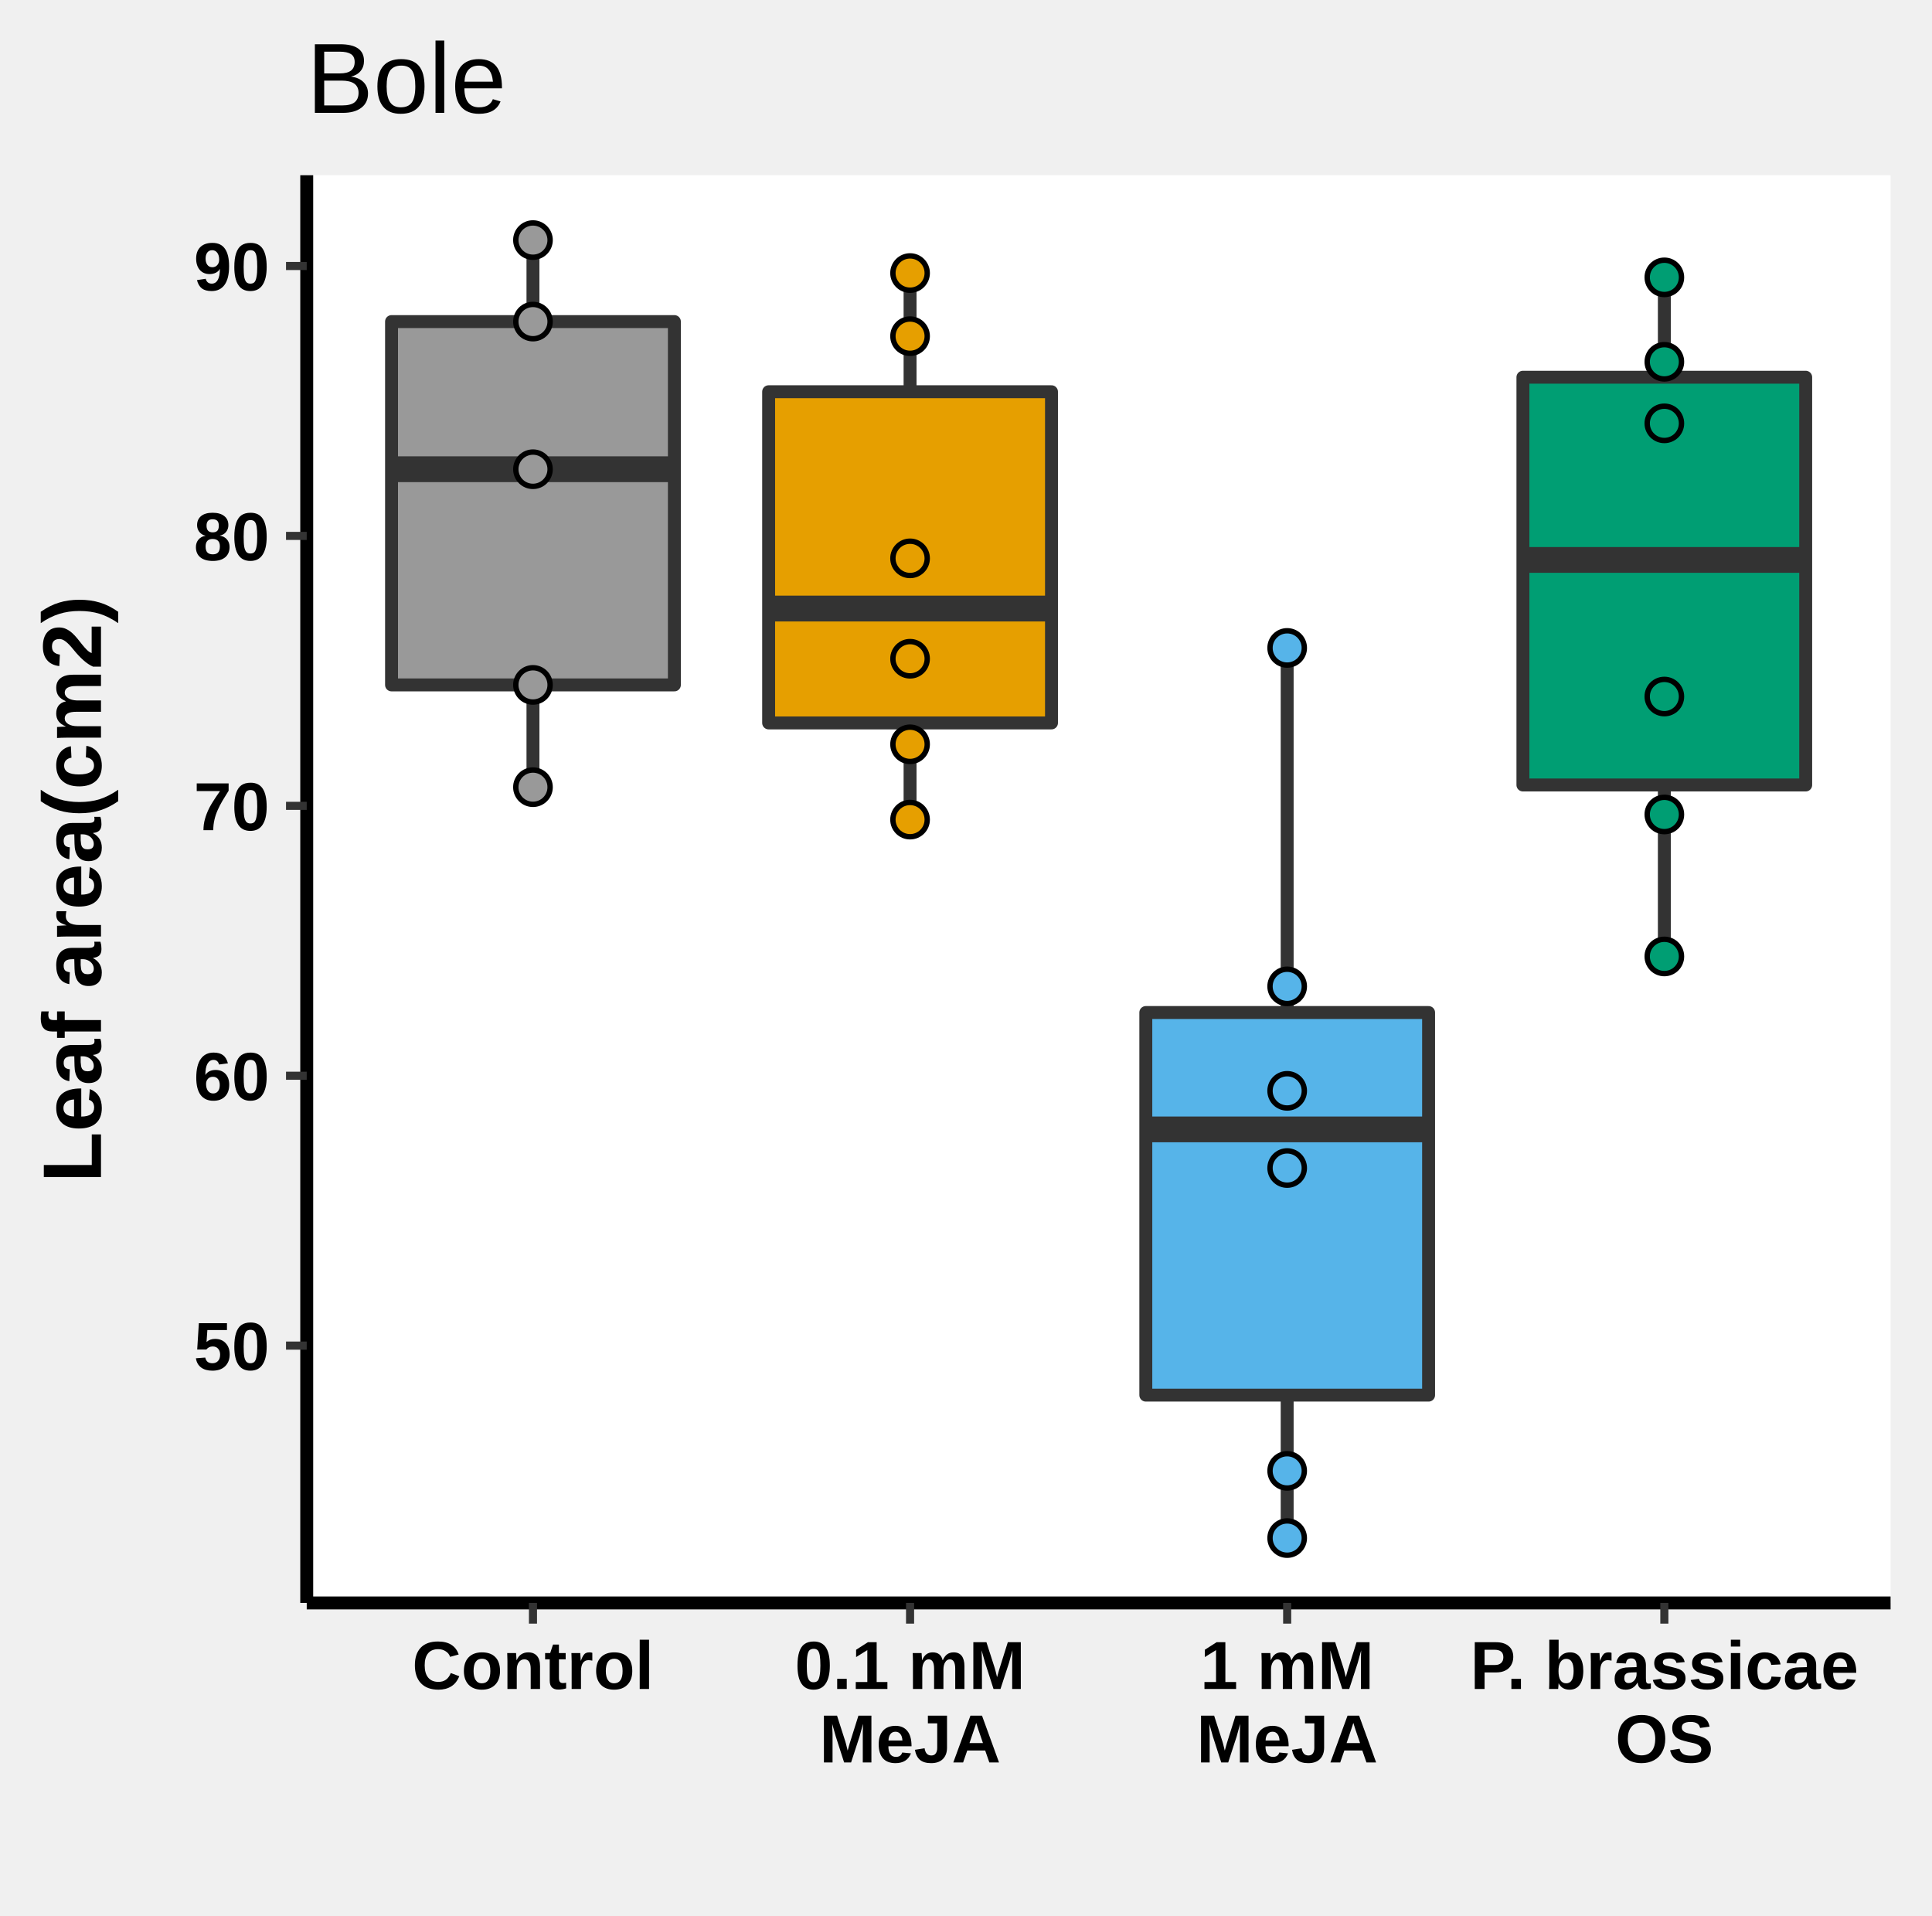
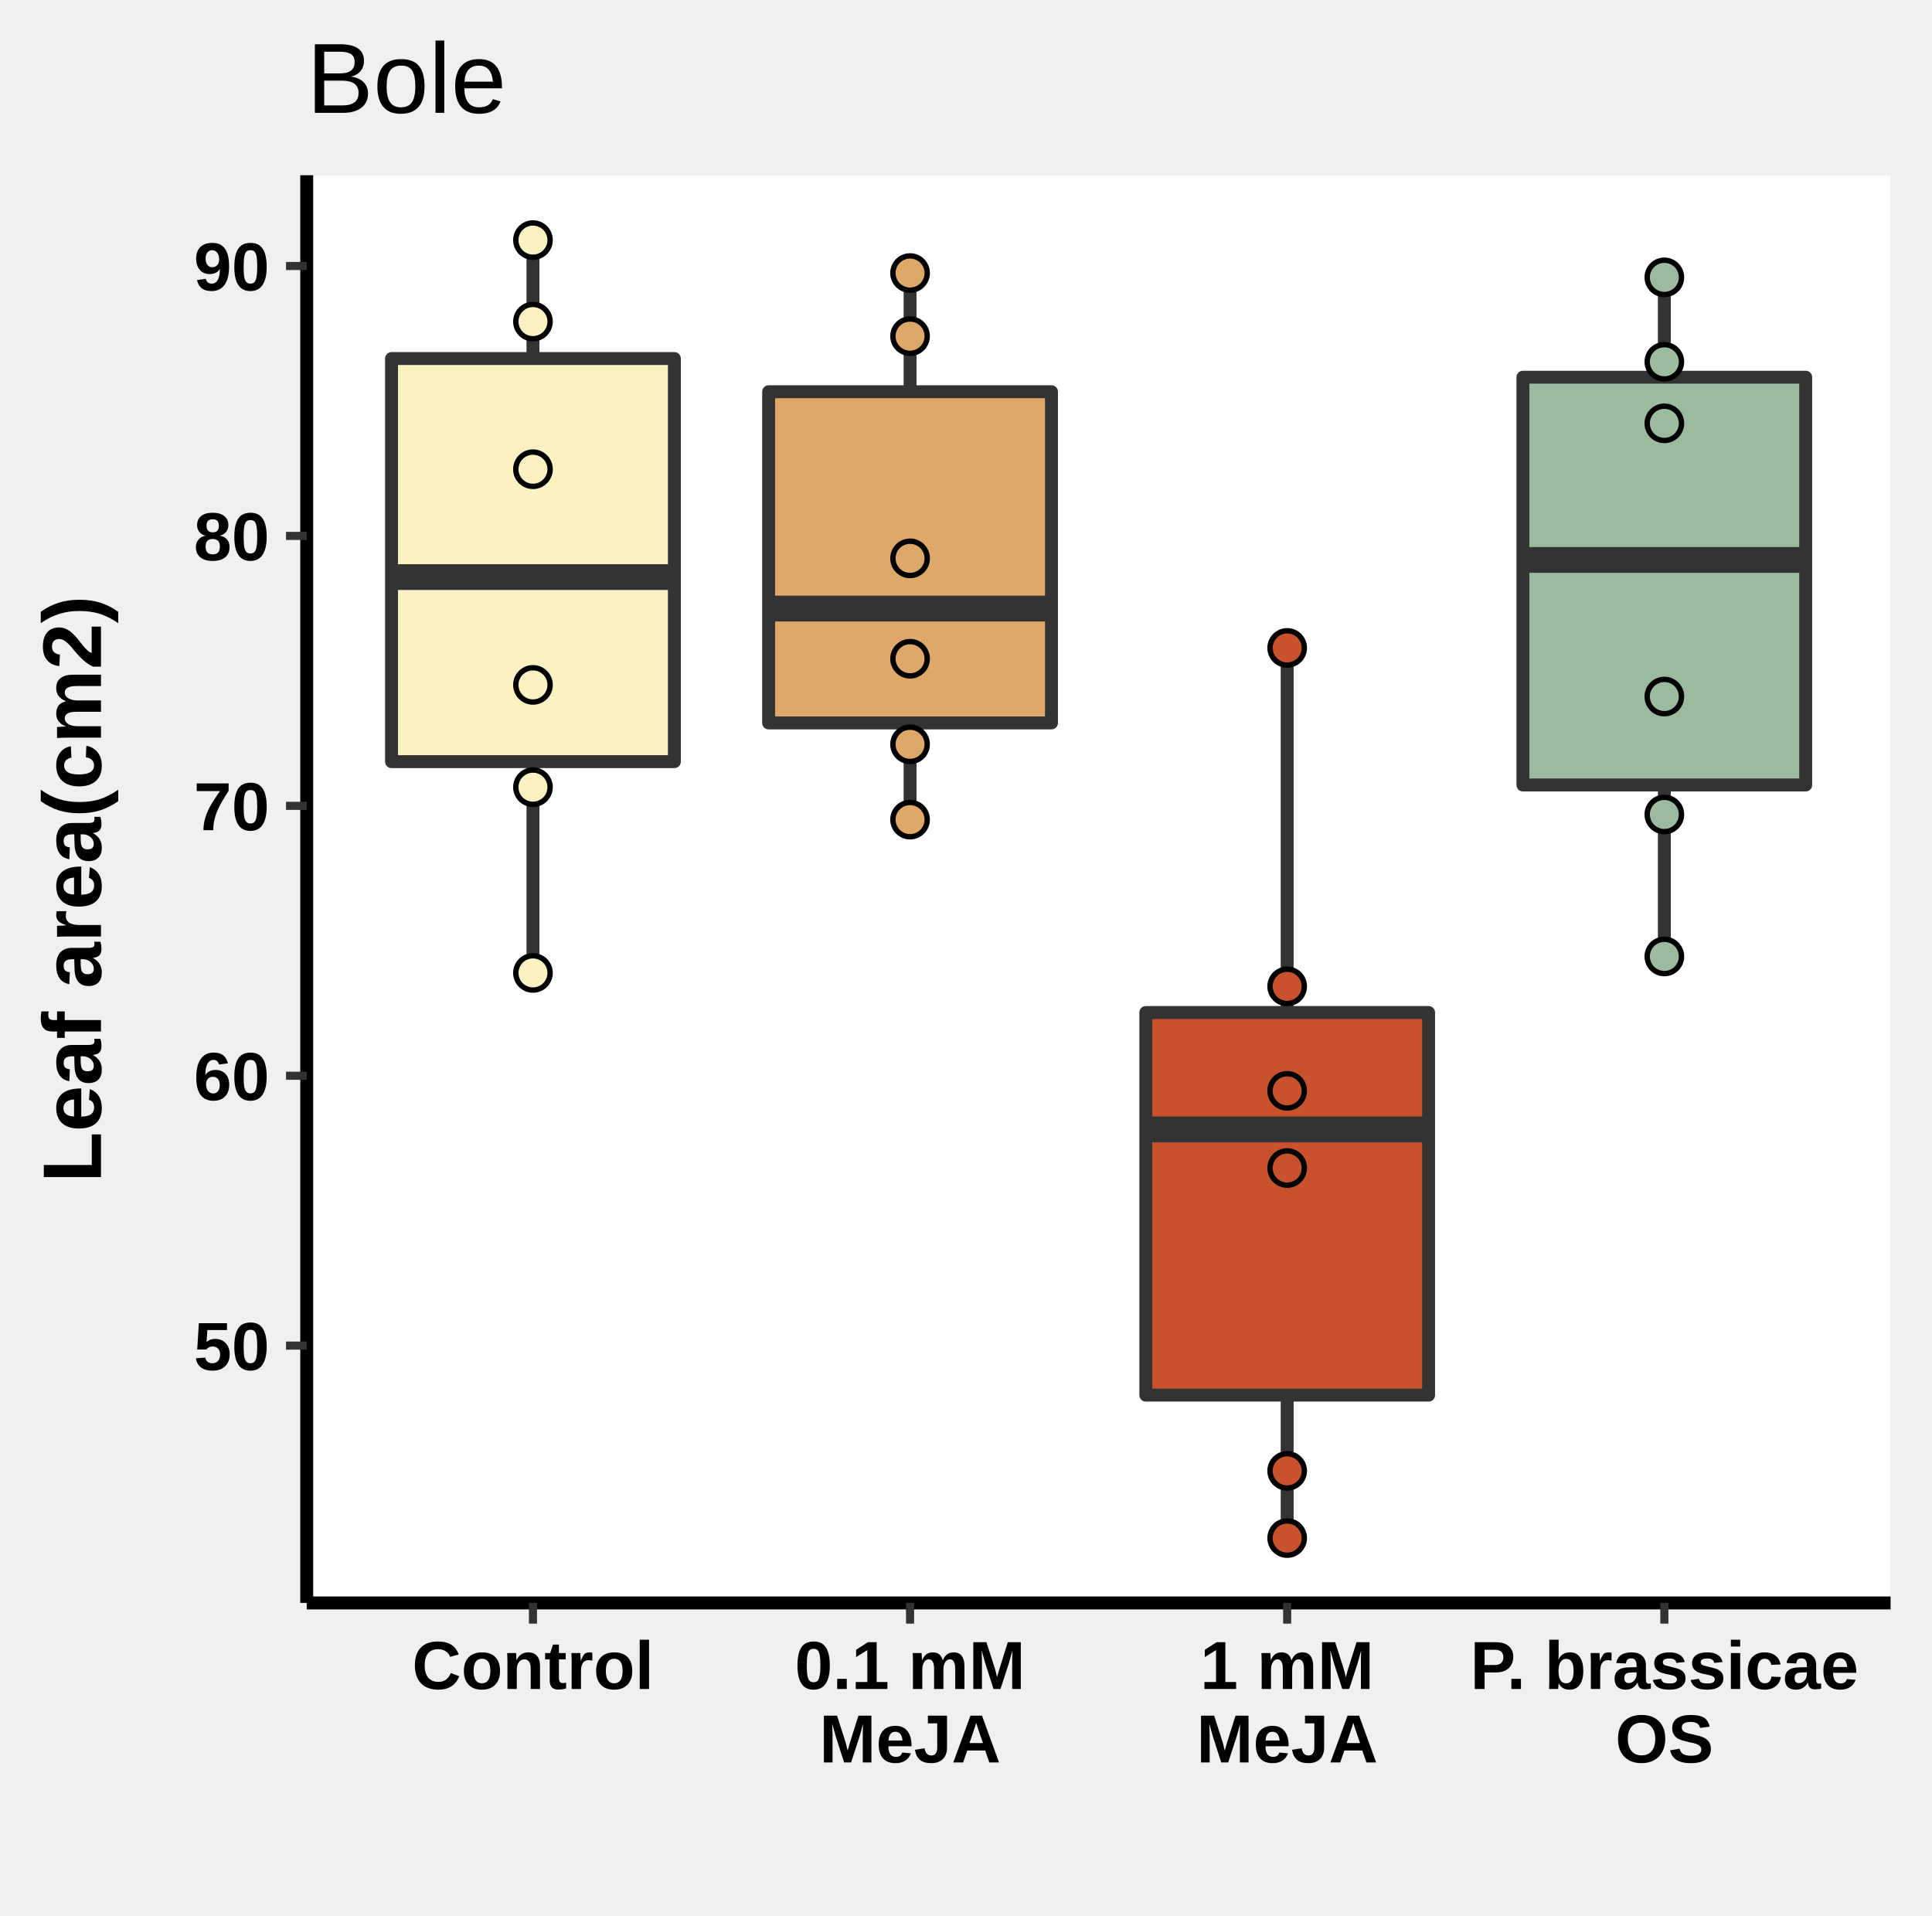
<svg xmlns="http://www.w3.org/2000/svg" class="svglite" width="255.60pt" height="253.44pt" viewBox="0 0 255.60 253.44">
  <defs>
    <style type="text/css">
    .svglite line, .svglite polyline, .svglite polygon, .svglite path, .svglite rect, .svglite circle {
      fill: none;
      stroke: #000000;
      stroke-linecap: round;
      stroke-linejoin: round;
      stroke-miterlimit: 10.00;
    }
    .svglite text {
      white-space: pre;
    }
  </style>
  </defs>
  <rect width="100%" height="100%" style="stroke: none; fill: none;" />
  <defs>
    <clipPath id="cpMC4wMHwyNTUuNjB8MC4wMHwyNTMuNDQ=">
      <rect x="0.00" y="0.00" width="255.60" height="253.44" />
    </clipPath>
  </defs>
  <g clip-path="url(#cpMC4wMHwyNTUuNjB8MC4wMHwyNTMuNDQ=)">
</g>
  <defs>
    <clipPath id="cpNDAuNTh8MjUwLjEyfDIzLjE4fDIxMi4wNA==">
      <rect x="40.58" y="23.18" width="209.54" height="188.87" />
    </clipPath>
  </defs>
  <g clip-path="url(#cpNDAuNTh8MjUwLjEyfDIzLjE4fDIxMi4wNA==)">
    <rect x="40.58" y="23.18" width="209.54" height="188.87" style="stroke-width: 1.07; stroke: none; fill: #FFFFFF;" />
-     <line x1="70.51" y1="42.54" x2="70.51" y2="31.76" style="stroke-width: 1.71; stroke: #333333; stroke-linecap: butt;" />
-     <line x1="70.51" y1="90.60" x2="70.51" y2="104.13" style="stroke-width: 1.71; stroke: #333333; stroke-linecap: butt;" />
-     <polygon points="51.80,42.54 51.80,90.60 89.22,90.60 89.22,42.54 51.80,42.54 " style="stroke-width: 1.71; stroke: #333333; fill: #999999;" />
-     <line x1="51.80" y1="62.07" x2="89.22" y2="62.07" style="stroke-width: 3.41; stroke: #333333; stroke-linecap: butt;" />
+     <line x1="70.51" y1="47.43" x2="70.51" y2="31.76" style="stroke-width: 1.71; stroke: #333333; stroke-linecap: butt;" />
+     <line x1="70.51" y1="100.75" x2="70.51" y2="128.70" style="stroke-width: 1.71; stroke: #333333; stroke-linecap: butt;" />
+     <polygon points="51.80,47.43 51.80,100.75 89.22,100.75 89.22,47.43 51.80,47.43 " style="stroke-width: 1.71; stroke: #333333; fill: #FBF2C4;" />
+     <line x1="51.80" y1="76.34" x2="89.22" y2="76.34" style="stroke-width: 3.41; stroke: #333333; stroke-linecap: butt;" />
    <line x1="120.40" y1="51.82" x2="120.40" y2="36.12" style="stroke-width: 1.71; stroke: #333333; stroke-linecap: butt;" />
    <line x1="120.40" y1="95.63" x2="120.40" y2="108.42" style="stroke-width: 1.71; stroke: #333333; stroke-linecap: butt;" />
-     <polygon points="101.69,51.82 101.69,95.63 139.11,95.63 139.11,51.82 101.69,51.82 " style="stroke-width: 1.71; stroke: #333333; fill: #E69F00;" />
+     <polygon points="101.69,51.82 101.69,95.63 139.11,95.63 139.11,51.82 101.69,51.82 " style="stroke-width: 1.71; stroke: #333333; fill: #DEA868;" />
    <line x1="101.69" y1="80.50" x2="139.11" y2="80.50" style="stroke-width: 3.41; stroke: #333333; stroke-linecap: butt;" />
    <line x1="170.29" y1="133.94" x2="170.29" y2="85.71" style="stroke-width: 1.71; stroke: #333333; stroke-linecap: butt;" />
    <line x1="170.29" y1="184.55" x2="170.29" y2="203.46" style="stroke-width: 1.71; stroke: #333333; stroke-linecap: butt;" />
-     <polygon points="151.59,133.94 151.59,184.55 189.00,184.55 189.00,133.94 151.59,133.94 " style="stroke-width: 1.71; stroke: #333333; fill: #56B4E9;" />
+     <polygon points="151.59,133.94 151.59,184.55 189.00,184.55 189.00,133.94 151.59,133.94 " style="stroke-width: 1.71; stroke: #333333; fill: #C7522B;" />
    <line x1="151.59" y1="149.40" x2="189.00" y2="149.40" style="stroke-width: 3.41; stroke: #333333; stroke-linecap: butt;" />
    <line x1="220.19" y1="49.90" x2="220.19" y2="36.69" style="stroke-width: 1.71; stroke: #333333; stroke-linecap: butt;" />
    <line x1="220.19" y1="103.84" x2="220.19" y2="126.52" style="stroke-width: 1.71; stroke: #333333; stroke-linecap: butt;" />
-     <polygon points="201.48,49.90 201.48,103.84 238.89,103.84 238.89,49.90 201.48,49.90 " style="stroke-width: 1.71; stroke: #333333; fill: #009E73;" />
+     <polygon points="201.48,49.90 201.48,103.84 238.89,103.84 238.89,49.90 201.48,49.90 " style="stroke-width: 1.71; stroke: #333333; fill: #9BBAA0;" />
    <line x1="201.48" y1="74.07" x2="238.89" y2="74.07" style="stroke-width: 3.41; stroke: #333333; stroke-linecap: butt;" />
-     <circle cx="70.51" cy="62.07" r="2.27" style="stroke-width: 0.71; fill: #999999;" />
-     <circle cx="70.51" cy="104.13" r="2.27" style="stroke-width: 0.71; fill: #999999;" />
-     <circle cx="70.51" cy="42.54" r="2.27" style="stroke-width: 0.71; fill: #999999;" />
-     <circle cx="70.51" cy="90.60" r="2.27" style="stroke-width: 0.71; fill: #999999;" />
-     <circle cx="70.51" cy="31.76" r="2.27" style="stroke-width: 0.71; fill: #999999;" />
-     <circle cx="120.40" cy="87.14" r="2.27" style="stroke-width: 0.71; fill: #E69F00;" />
-     <circle cx="120.40" cy="44.47" r="2.27" style="stroke-width: 0.71; fill: #E69F00;" />
-     <circle cx="120.40" cy="36.12" r="2.27" style="stroke-width: 0.71; fill: #E69F00;" />
-     <circle cx="120.40" cy="73.86" r="2.27" style="stroke-width: 0.71; fill: #E69F00;" />
-     <circle cx="120.40" cy="98.46" r="2.27" style="stroke-width: 0.71; fill: #E69F00;" />
-     <circle cx="120.40" cy="108.42" r="2.27" style="stroke-width: 0.71; fill: #E69F00;" />
-     <circle cx="170.29" cy="194.57" r="2.27" style="stroke-width: 0.71; fill: #56B4E9;" />
-     <circle cx="170.29" cy="144.30" r="2.27" style="stroke-width: 0.71; fill: #56B4E9;" />
-     <circle cx="170.29" cy="85.71" r="2.27" style="stroke-width: 0.71; fill: #56B4E9;" />
-     <circle cx="170.29" cy="203.46" r="2.27" style="stroke-width: 0.71; fill: #56B4E9;" />
-     <circle cx="170.29" cy="130.48" r="2.27" style="stroke-width: 0.71; fill: #56B4E9;" />
-     <circle cx="170.29" cy="154.51" r="2.27" style="stroke-width: 0.71; fill: #56B4E9;" />
-     <circle cx="220.19" cy="36.69" r="2.27" style="stroke-width: 0.71; fill: #009E73;" />
-     <circle cx="220.19" cy="126.52" r="2.27" style="stroke-width: 0.71; fill: #009E73;" />
-     <circle cx="220.19" cy="107.74" r="2.27" style="stroke-width: 0.71; fill: #009E73;" />
-     <circle cx="220.19" cy="56.00" r="2.27" style="stroke-width: 0.71; fill: #009E73;" />
-     <circle cx="220.19" cy="47.86" r="2.27" style="stroke-width: 0.71; fill: #009E73;" />
-     <circle cx="220.19" cy="92.14" r="2.27" style="stroke-width: 0.71; fill: #009E73;" />
+     <circle cx="70.51" cy="62.07" r="2.27" style="stroke-width: 0.71; fill: #FBF2C4;" />
+     <circle cx="70.51" cy="104.13" r="2.27" style="stroke-width: 0.71; fill: #FBF2C4;" />
+     <circle cx="70.51" cy="42.54" r="2.27" style="stroke-width: 0.71; fill: #FBF2C4;" />
+     <circle cx="70.51" cy="128.70" r="2.27" style="stroke-width: 0.71; fill: #FBF2C4;" />
+     <circle cx="70.51" cy="90.60" r="2.27" style="stroke-width: 0.71; fill: #FBF2C4;" />
+     <circle cx="70.51" cy="31.76" r="2.27" style="stroke-width: 0.71; fill: #FBF2C4;" />
+     <circle cx="120.40" cy="87.14" r="2.27" style="stroke-width: 0.71; fill: #DEA868;" />
+     <circle cx="120.40" cy="44.47" r="2.27" style="stroke-width: 0.71; fill: #DEA868;" />
+     <circle cx="120.40" cy="36.12" r="2.27" style="stroke-width: 0.71; fill: #DEA868;" />
+     <circle cx="120.40" cy="73.86" r="2.27" style="stroke-width: 0.71; fill: #DEA868;" />
+     <circle cx="120.40" cy="98.46" r="2.27" style="stroke-width: 0.71; fill: #DEA868;" />
+     <circle cx="120.40" cy="108.42" r="2.27" style="stroke-width: 0.71; fill: #DEA868;" />
+     <circle cx="170.29" cy="194.57" r="2.27" style="stroke-width: 0.71; fill: #C7522B;" />
+     <circle cx="170.29" cy="144.30" r="2.27" style="stroke-width: 0.71; fill: #C7522B;" />
+     <circle cx="170.29" cy="85.71" r="2.27" style="stroke-width: 0.71; fill: #C7522B;" />
+     <circle cx="170.29" cy="203.46" r="2.27" style="stroke-width: 0.71; fill: #C7522B;" />
+     <circle cx="170.29" cy="130.48" r="2.27" style="stroke-width: 0.71; fill: #C7522B;" />
+     <circle cx="170.29" cy="154.51" r="2.27" style="stroke-width: 0.71; fill: #C7522B;" />
+     <circle cx="220.19" cy="36.69" r="2.27" style="stroke-width: 0.71; fill: #9BBAA0;" />
+     <circle cx="220.19" cy="126.52" r="2.27" style="stroke-width: 0.71; fill: #9BBAA0;" />
+     <circle cx="220.19" cy="107.74" r="2.27" style="stroke-width: 0.71; fill: #9BBAA0;" />
+     <circle cx="220.19" cy="56.00" r="2.27" style="stroke-width: 0.71; fill: #9BBAA0;" />
+     <circle cx="220.19" cy="47.86" r="2.27" style="stroke-width: 0.71; fill: #9BBAA0;" />
+     <circle cx="220.19" cy="92.14" r="2.27" style="stroke-width: 0.71; fill: #9BBAA0;" />
  </g>
  <g clip-path="url(#cpMC4wMHwyNTUuNjB8MC4wMHwyNTMuNDQ=)">
    <polyline points="40.58,212.04 40.58,23.18 " style="stroke-width: 1.71; stroke-linecap: butt;" />
    <text x="35.65" y="181.22" text-anchor="end" style="font-size: 9.00px; font-weight: bold; font-family: &quot;Arial&quot;;" textLength="10.01px" lengthAdjust="spacingAndGlyphs">50</text>
    <text x="35.65" y="145.52" text-anchor="end" style="font-size: 9.00px; font-weight: bold; font-family: &quot;Arial&quot;;" textLength="10.01px" lengthAdjust="spacingAndGlyphs">60</text>
    <text x="35.65" y="109.82" text-anchor="end" style="font-size: 9.00px; font-weight: bold; font-family: &quot;Arial&quot;;" textLength="10.01px" lengthAdjust="spacingAndGlyphs">70</text>
    <text x="35.65" y="74.11" text-anchor="end" style="font-size: 9.00px; font-weight: bold; font-family: &quot;Arial&quot;;" textLength="10.01px" lengthAdjust="spacingAndGlyphs">80</text>
    <text x="35.65" y="38.41" text-anchor="end" style="font-size: 9.00px; font-weight: bold; font-family: &quot;Arial&quot;;" textLength="10.01px" lengthAdjust="spacingAndGlyphs">90</text>
    <polyline points="37.84,178.00 40.58,178.00 " style="stroke-width: 1.07; stroke: #333333; stroke-linecap: butt;" />
    <polyline points="37.84,142.30 40.58,142.30 " style="stroke-width: 1.07; stroke: #333333; stroke-linecap: butt;" />
    <polyline points="37.84,106.60 40.58,106.60 " style="stroke-width: 1.07; stroke: #333333; stroke-linecap: butt;" />
    <polyline points="37.84,70.89 40.58,70.89 " style="stroke-width: 1.07; stroke: #333333; stroke-linecap: butt;" />
    <polyline points="37.84,35.19 40.58,35.19 " style="stroke-width: 1.07; stroke: #333333; stroke-linecap: butt;" />
    <polyline points="40.58,212.04 250.12,212.04 " style="stroke-width: 1.71; stroke-linecap: butt;" />
    <polyline points="70.51,214.78 70.51,212.04 " style="stroke-width: 1.07; stroke: #333333; stroke-linecap: butt;" />
    <polyline points="120.40,214.78 120.40,212.04 " style="stroke-width: 1.07; stroke: #333333; stroke-linecap: butt;" />
    <polyline points="170.29,214.78 170.29,212.04 " style="stroke-width: 1.07; stroke: #333333; stroke-linecap: butt;" />
    <polyline points="220.19,214.78 220.19,212.04 " style="stroke-width: 1.07; stroke: #333333; stroke-linecap: butt;" />
    <text x="70.51" y="223.42" text-anchor="middle" style="font-size: 9.00px; font-weight: bold; font-family: &quot;Arial&quot;;" textLength="32.00px" lengthAdjust="spacingAndGlyphs">Control</text>
    <text x="120.40" y="223.42" text-anchor="middle" style="font-size: 9.00px; font-weight: bold; font-family: &quot;Arial&quot;;" textLength="33.00px" lengthAdjust="spacingAndGlyphs">0.1 mM </text>
    <text x="120.40" y="233.14" text-anchor="middle" style="font-size: 9.00px; font-weight: bold; font-family: &quot;Arial&quot;;" textLength="26.50px" lengthAdjust="spacingAndGlyphs"> MeJA</text>
    <text x="170.29" y="223.42" text-anchor="middle" style="font-size: 9.00px; font-weight: bold; font-family: &quot;Arial&quot;;" textLength="25.50px" lengthAdjust="spacingAndGlyphs">1 mM </text>
    <text x="170.29" y="233.14" text-anchor="middle" style="font-size: 9.00px; font-weight: bold; font-family: &quot;Arial&quot;;" textLength="26.50px" lengthAdjust="spacingAndGlyphs"> MeJA</text>
    <text x="220.19" y="223.42" text-anchor="middle" style="font-size: 9.00px; font-weight: bold; font-family: &quot;Arial&quot;;" textLength="53.86px" lengthAdjust="spacingAndGlyphs">P. brassicae </text>
    <text x="220.19" y="233.14" text-anchor="middle" style="font-size: 9.00px; font-weight: bold; font-family: &quot;Arial&quot;;" textLength="15.50px" lengthAdjust="spacingAndGlyphs"> OS</text>
    <text x="145.35" y="245.64" text-anchor="middle" style="font-size: 11.00px; font-weight: bold; font-family: &quot;Arial&quot;;" textLength="3.06px" lengthAdjust="spacingAndGlyphs"> </text>
    <text transform="translate(13.36,117.61) rotate(-90)" text-anchor="middle" style="font-size: 11.00px; font-weight: bold; font-family: &quot;Arial&quot;;" textLength="77.68px" lengthAdjust="spacingAndGlyphs">Leaf area(cm2)</text>
    <text x="40.58" y="14.93" style="font-size: 13.20px; font-family: &quot;Arial&quot;;" textLength="26.40px" lengthAdjust="spacingAndGlyphs">Bole</text>
  </g>
</svg>
